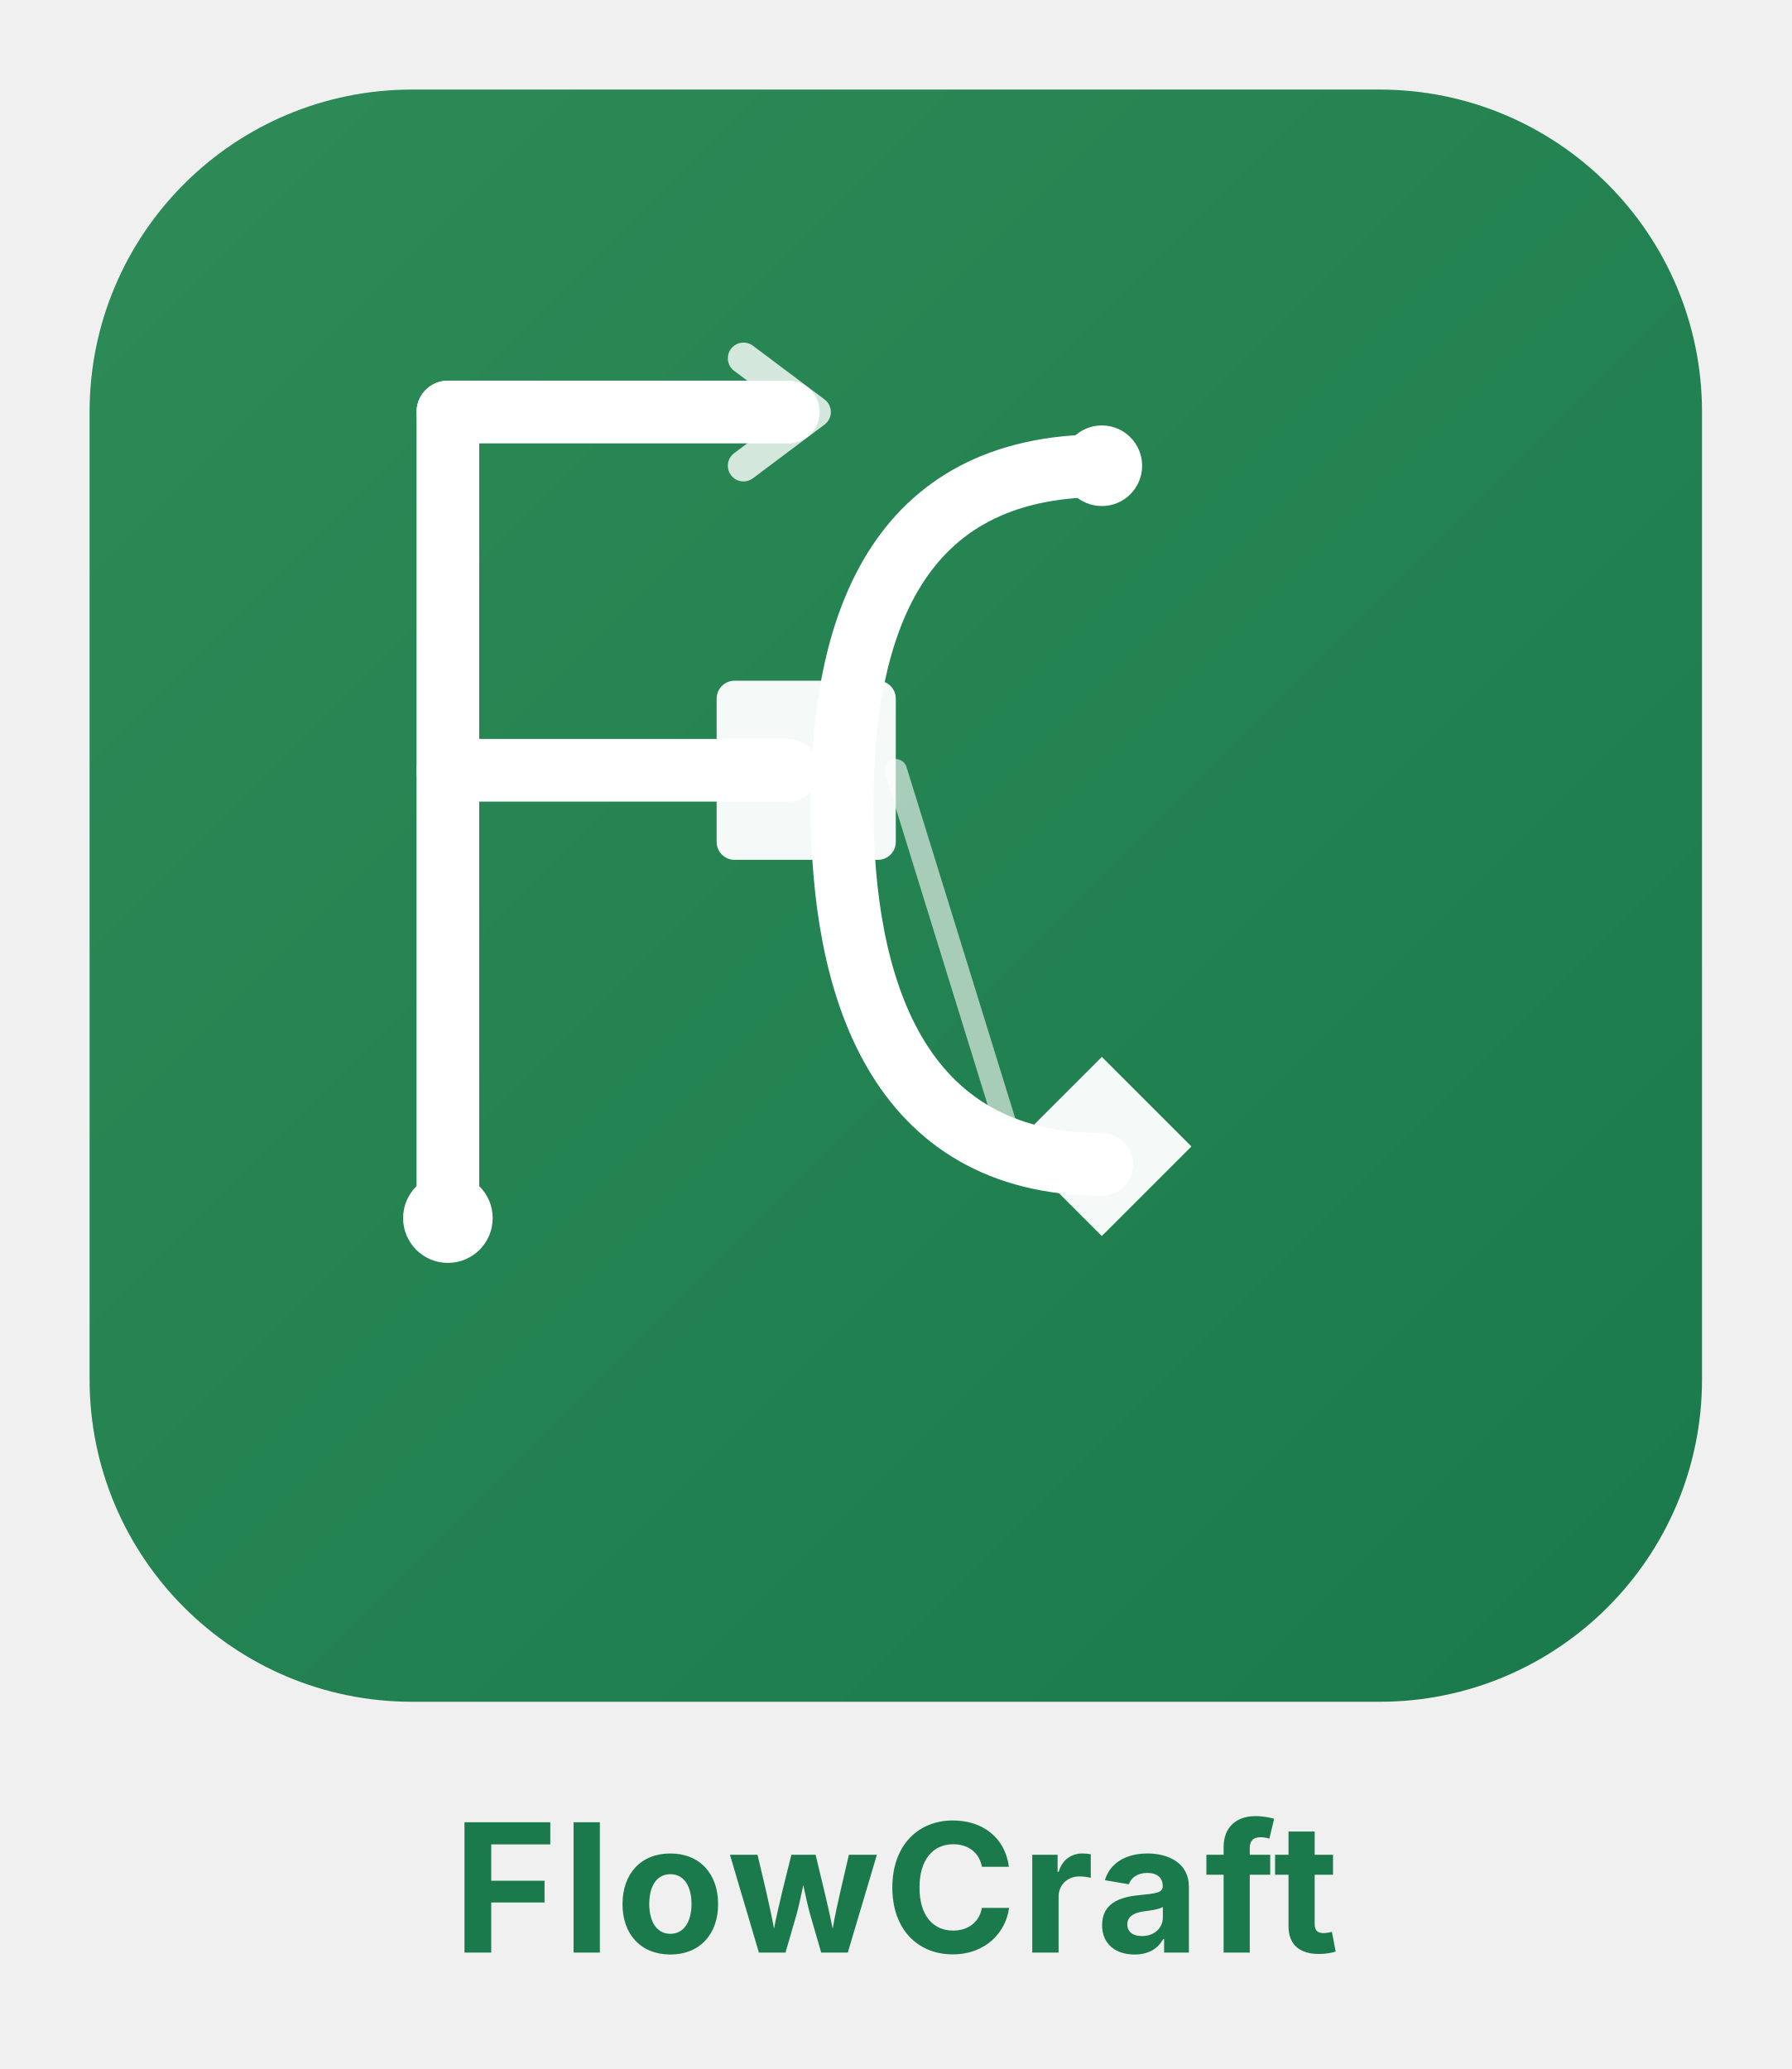
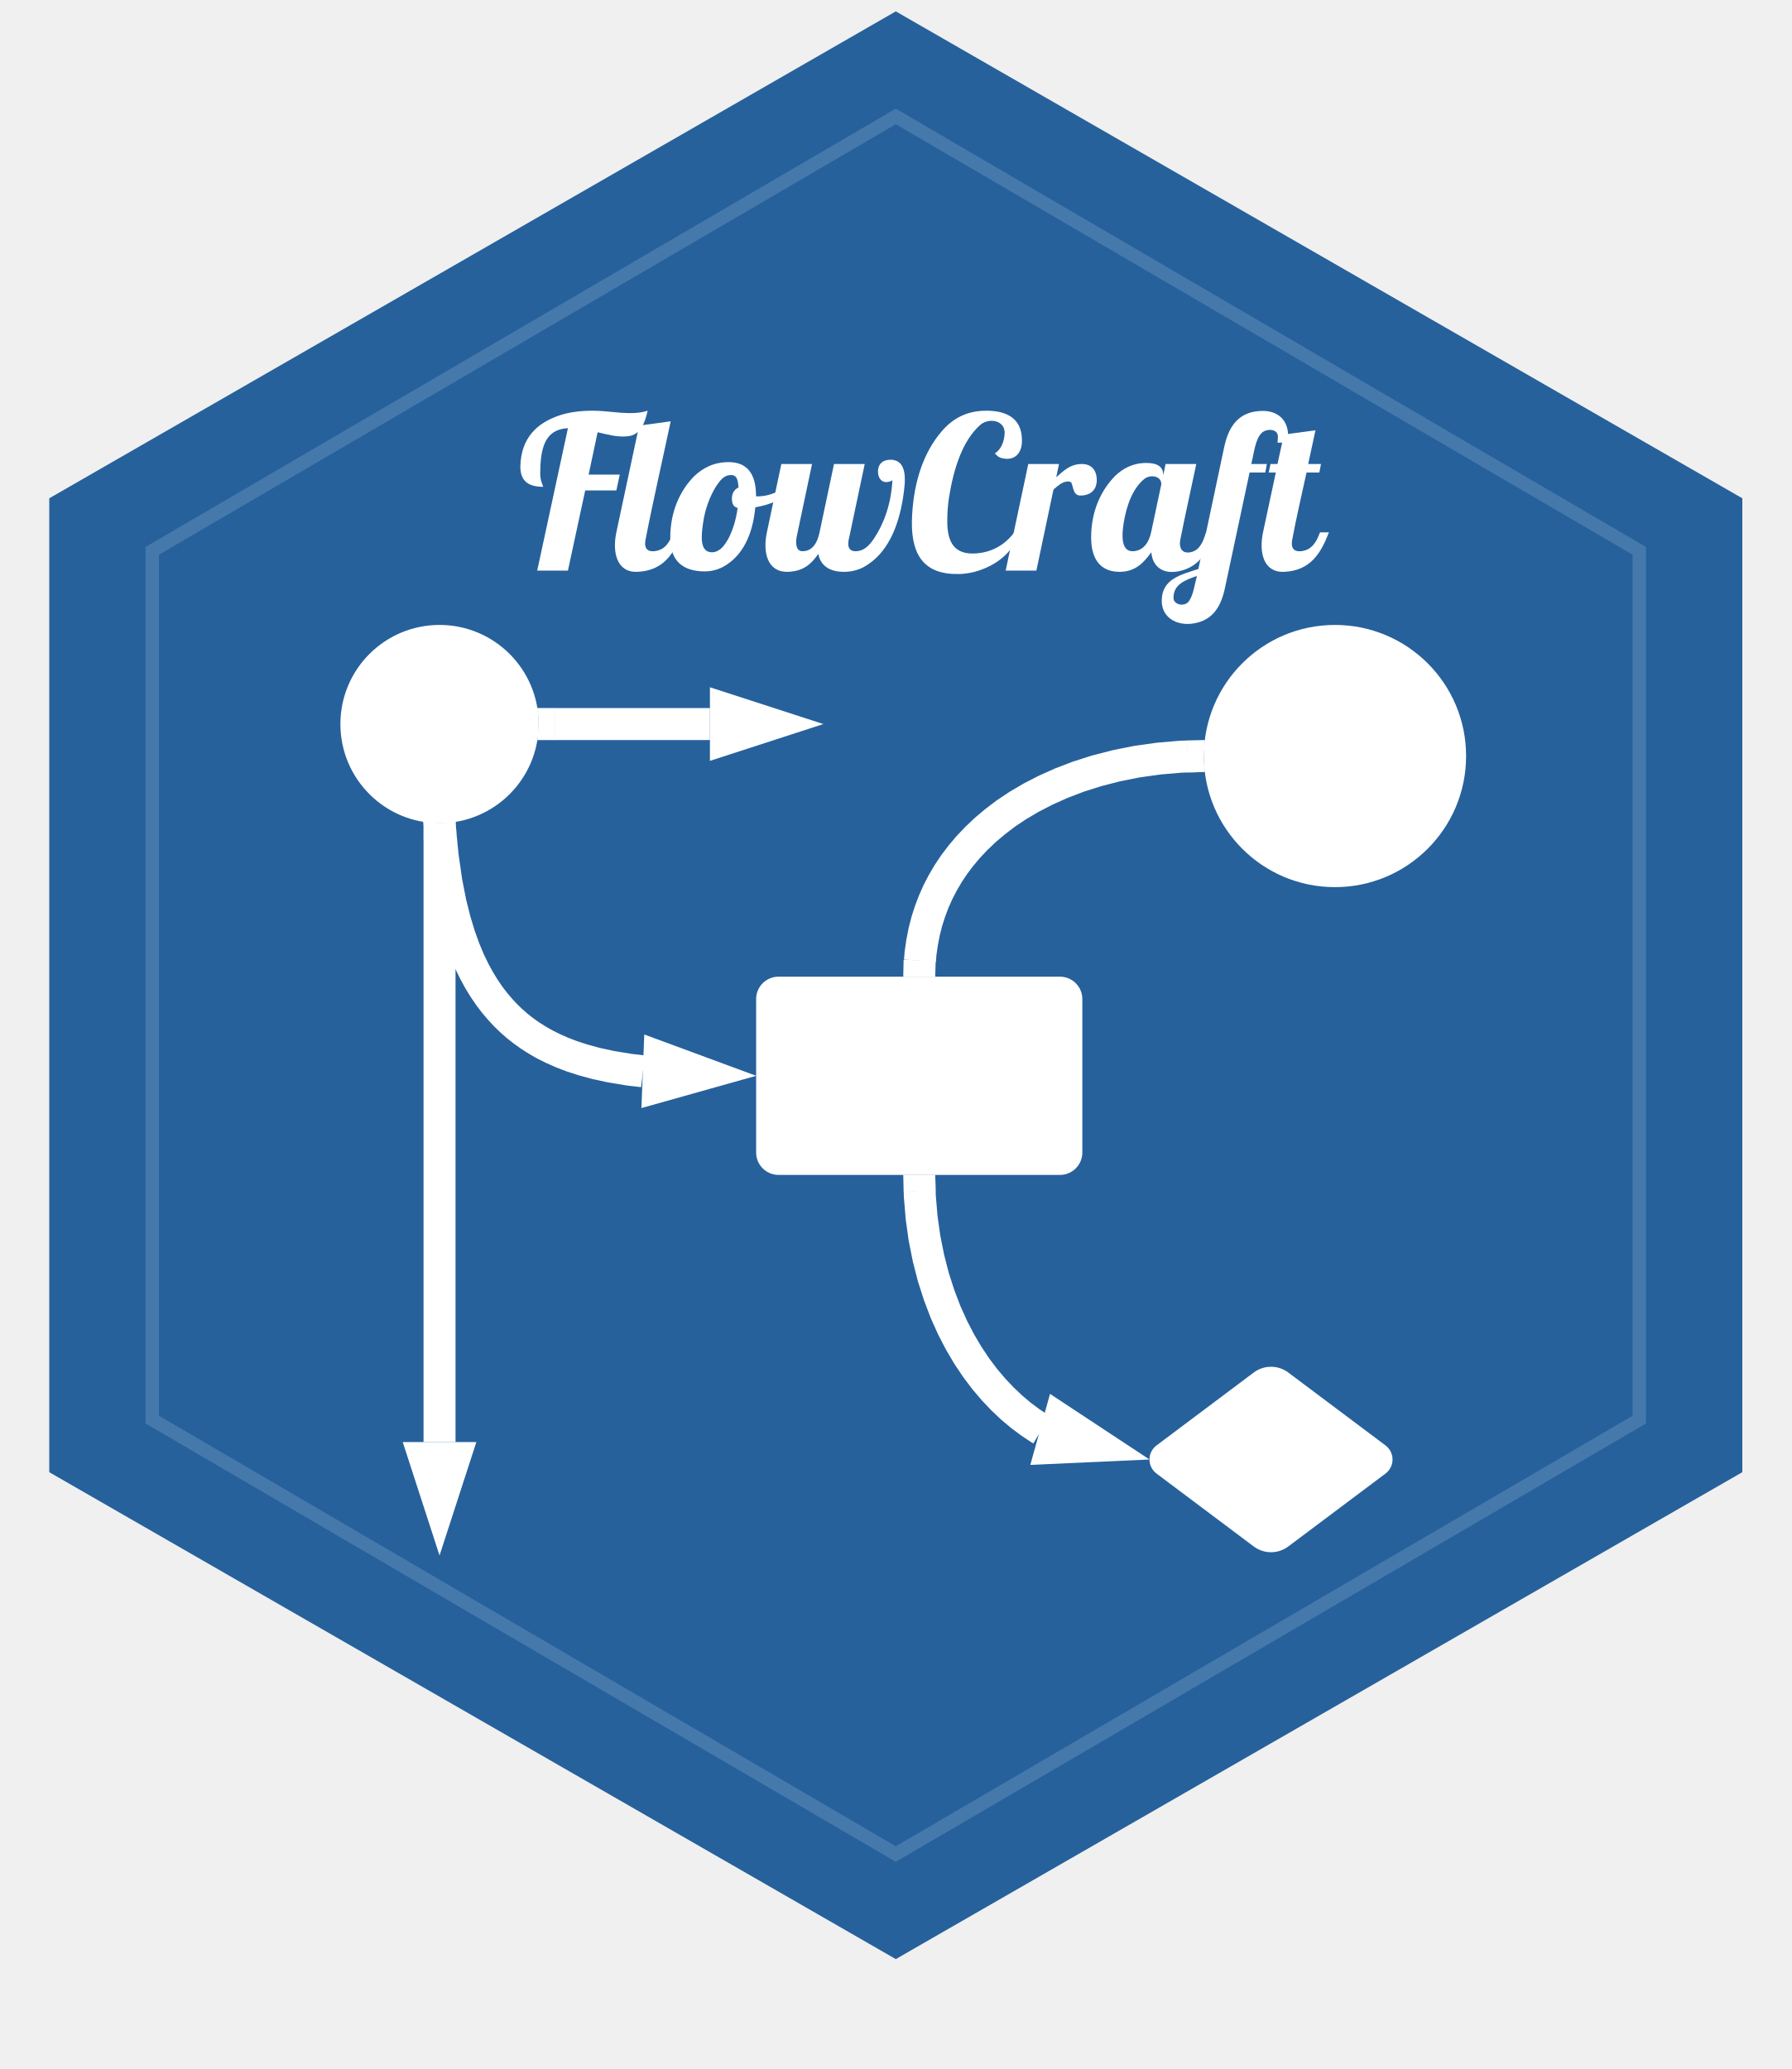
- <svg xmlns="http://www.w3.org/2000/svg" viewBox="0 0 200 231" width="200" height="231">
+ <svg xmlns="http://www.w3.org/2000/svg" xmlns:xlink="http://www.w3.org/1999/xlink" viewBox="0 0 200 231" width="200" height="231">
  <defs>
-     <linearGradient id="bg-grad" x1="0%" y1="0%" x2="100%" y2="100%">
-       <stop offset="0%" stop-color="#2e8b57" />
-       <stop offset="100%" stop-color="#1a7a4c" />
-     </linearGradient>
+     <path fill="#fff" d="M1047-1290c-105 10-197-19-287-39l-86 407h299l-33 152H641L475 0H180l295-1368c-219 10-264 188-266 424-2 62 13 100 29 139-142 1-222-55-220-199 8-270 158-414 376-487 89-30 196-45 323-45 168 0 367 52 524 0-28 117-65 234-194 246" id="b" />
+     <path fill="#fff" d="M362-186c108-9 153-92 185-181h86C557-168 456 1 203 12 6 21-41-173 0-367l219-1026 303-41c-80 380-168 758-242 1140-14 70 11 114 82 108" id="c" />
+     <path fill="#fff" d="M795-713c143 4 247-64 338-121l18 56c-81 86-218 146-363 170-25 267-125 472-311 573C421-6 362 8 299 8 86 6-29-98-29-315c0-253 95-455 229-591 79-75 183-136 332-136 176 0 264 110 263 329zM286-456c-16 116-39 288 95 280 70-7 110-66 144-123 44-80 79-190 93-303-40-9-54-41-55-86-1-57 26-93 64-111-6-63-11-122-78-119-66 3-101 56-135 104-61 96-110 224-128 358" id="d" />
+     <path fill="#fff" d="M287-328c-12 60-10 142 55 142 104 0 145-93 164-181l139-657h295L793-328c-20 73-20 142 59 142 87 0 140-66 181-128 95-144 162-334 173-556-11 15-40 19-65 20-52-5-72-50-74-104 2-71 47-113 127-111 161 8 138 208 115 359-45 295-158 553-382 674-56 29-119 44-188 44-135 0-223-58-245-172C428-64 351 7 203 12 6 18-41-173 0-367l139-657h295" id="e" />
+     <path fill="#fff" d="M625-164c183-2 315-91 399-205l47 21C996-162 841-43 642 12c-56 14-108 21-155 21C161 39 35-144 39-471c8-344 98-624 253-826 101-132 236-239 462-239 198 0 338 76 342 274 7 130-68 217-200 180-21-6-41-21-60-44 56-35 88-102 94-189 8-131-153-157-236-83-170 152-254 419-299 699-11 75-16 147-16 216-2 191 54 321 246 319" id="f" />
+     <path fill="#fff" d="M797-870c0 91-55 145-148 149-80 5-73-73-97-125-26-22-78-3-101 12-21 14-45 33-70 56L217 0H-78l217-1024h295l-26 127c67-57 130-127 247-127 92 0 142 62 142 154" id="g" />
+     <path fill="#fff" d="M911-174c104-9 137-104 166-193h86C1095-185 1013-32 812 7 660 37 562-40 551-176 482-83 404 12 246 12 56 12-27-118-27-317c0-258 97-457 231-593 71-68 165-123 296-124 100 0 167 29 166 119l22-109h295c-51 243-106 486-154 730-14 71 14 126 82 120zM285-454c-18 113-27 276 94 268 100-7 150-89 170-181l98-462c1-83-107-97-165-50-110 91-170 254-197 425" id="h" />
+     <path fill="#fff" d="M-79 499c-180 49-347-36-347-208C-426 78-239 40-74-16l248-1170c44-205 142-348 373-348 166 0 268 119 235 305h-96c2-21 4-33 4-55 4-80-110-84-156-38-64 63-73 196-100 298h150l-15 82H418L182 164C147 336 73 458-79 499zm-234-237c0 69 108 88 147 34 43-58 56-161 78-245-106 40-225 76-225 211" id="i" />
+     <path fill="#fff" d="M362-186c108-9 153-92 185-181h86C557-168 456 1 203 12 6 21-41-173 0-367l123-575H55l17-82h67l62-283 303-41-70 324h123l-16 82H418c-46 216-98 430-138 648-13 70 11 114 82 108" id="j" />
+     <g id="a">
+       <use transform="matrix(0.03255208,0,0,0.03255208,0,0)" xlink:href="#b" />
+       <use transform="matrix(0.03255208,0,0,0.03255208,30.59896,0)" xlink:href="#c" />
+       <use transform="matrix(0.03255208,0,0,0.03255208,48.40495,0)" xlink:href="#d" />
+       <use transform="matrix(0.03255208,0,0,0.03255208,77.66927,0)" xlink:href="#e" />
+       <use transform="matrix(0.03255208,0,0,0.03255208,121.7448,0)" xlink:href="#f" />
+       <use transform="matrix(0.03255208,0,0,0.03255208,154.8828,0)" xlink:href="#g" />
+       <use transform="matrix(0.03255208,0,0,0.03255208,179.9479,0)" xlink:href="#h" />
+       <use transform="matrix(0.03255208,0,0,0.03255208,215.0065,0)" xlink:href="#i" />
+       <use transform="matrix(0.03255208,0,0,0.03255208,232.8125,0)" xlink:href="#j" />
+     </g>
  </defs>
-   <rect x="10" y="10" width="180" height="180" rx="36" ry="36" fill="url(#bg-grad)" />
-   <g transform="translate(28, 28)">
-     <path d="M22 18 L22 108" fill="none" stroke="#ffffff" stroke-width="7" stroke-linecap="round" />
-     <path d="M22 18 L60 18" fill="none" stroke="#ffffff" stroke-width="7" stroke-linecap="round" />
-     <path d="M22 58 L60 58" fill="none" stroke="#ffffff" stroke-width="7" stroke-linecap="round" />
-     <path d="M95 24 C72 24, 66 42, 66 62 C66 82, 72 102, 95 102" fill="none" stroke="#ffffff" stroke-width="7" stroke-linecap="round" />
-     <rect x="52" y="48" width="20" height="20" rx="2" fill="#ffffff" opacity="0.95" />
-     <polygon points="95,90 105,100 95,110 85,100" fill="#ffffff" opacity="0.95" />
-     <circle cx="22" cy="108" r="5" fill="#ffffff" />
-     <circle cx="95" cy="24" r="4.5" fill="#ffffff" />
-     <path d="M72 58 L85 100" fill="none" stroke="#ffffff" stroke-width="2.5" stroke-linecap="round" opacity="0.6" />
-     <path d="M55 12 L63 18 L55 24" fill="none" stroke="#ffffff" stroke-width="3.5" stroke-linecap="round" stroke-linejoin="round" opacity="0.8" />
+   <polygon points="100,3 193,56.5 193,163.5 100,217 7,163.5 7,56.5" fill="#26619C" stroke="#26619C" stroke-width="3" />
+   <polygon points="100,13 183,61.5 183,158.5 100,207 17,158.5 17,61.5" fill="none" stroke="rgba(255,255,255,0.15)" stroke-width="1.5" />
+   <g transform="translate(38,38) scale(0.357)">
+     <g transform="translate(-469 -200)">
+       <path d="M530 320c0 16.57-13.43 30-30 30s-30-13.43-30-30 13.43-30 30-30 30 13.43 30 30z" stroke="#fff" stroke-width="2" fill="#fff" />
+       <path d="M500 356v188.55" stroke="#fff" stroke-width="10" fill="none" />
+       <path d="M504.98 356.13h-9.96v-5.54l4.96.4 2.27-.08 2.73-.42z" stroke="#fff" stroke-width=".05" fill="#fff" />
+       <path d="M500 563.82l-4.63-14.27h9.26z" stroke="#fff" stroke-width="10" fill="#fff" />
+       <path d="M600 406a6 6 0 0 1 6-6h88a6 6 0 0 1 6 6v48a6 6 0 0 1-6 6h-88a6 6 0 0 1-6-6z" stroke="#fff" stroke-width="2" fill="#fff" />
+       <path d="M500.46 355.98l.5 5.17 1.16 8.12 1.3 6.66 1.4 5.57 1.44 4.75 1.48 4.1 1.5 3.6 1.54 3.2 1.56 2.87 1.58 2.58 1.6 2.36 1.65 2.17 1.7 2 1.73 1.87 1.8 1.75 1.88 1.65 1.97 1.55 2.08 1.48 2.2 1.4 2.38 1.36 2.57 1.28 2.8 1.24 3.12 1.2 3.5 1.13 4.03 1.1 4.77 1.03 5.86.96 4.04.46" stroke="#fff" stroke-width="10" stroke-linejoin="round" fill="none" />
+       <path d="M505.43 355.65l-9.9.92-.56-6 5 .43 2.28-.08 2.7-.42z" stroke="#fff" stroke-width=".05" fill="#fff" />
+       <path d="M582.83 429.36l-14.44 4.06.36-9.26z" stroke="#fff" stroke-width="10" fill="#fff" />
+       <path d="M536 320h48.55" stroke="#fff" stroke-width="10" fill="none" />
+       <path d="M536.13 324.98h-5.54l.4-4.96-.08-2.27-.42-2.73h5.63z" stroke="#fff" stroke-width=".05" fill="#fff" />
+       <path d="M603.82 320l-14.27 4.63v-9.26z" stroke="#fff" stroke-width="10" fill="#fff" />
+       <path d="M820 330c0 22.1-17.9 40-40 40s-40-17.9-40-40 17.9-40 40-40 40 17.9 40 40z" stroke="#fff" stroke-width="2" fill="#fff" />
+       <path d="M734 330.14l-2.12.06-7 .6-6.8.95-6.48 1.3-6.14 1.58-5.75 1.83-5.32 2.04-4.9 2.2-4.5 2.32-4.13 2.43-3.74 2.5-3.4 2.58-3.1 2.62-2.8 2.66-2.55 2.7-2.3 2.74-2.08 2.76-1.87 2.8-1.68 2.87-1.5 2.9-1.32 2.97-1.15 3.04-1 3.13-.82 3.23-.65 3.34-.5 3.47-.17 2.27" stroke="#fff" stroke-width="10" stroke-linejoin="round" fill="none" />
+       <path d="M739 330l.1 2.95.27 2.02-5.36.15-.27-9.95 5.58-.16zM655.1 394l-.12 5h-9.96l.14-5.26z" stroke="#fff" stroke-width=".05" fill="#fff" />
+       <path d="M650.14 466l.05 1.72.55 6.6.9 6.46 1.24 6.2 1.52 5.94 1.8 5.6 2 5.28 2.2 4.9 2.36 4.56 2.48 4.2 2.58 3.86 2.67 3.54 2.75 3.24 2.8 2.95 2.85 2.7 2.9 2.44 2.95 2.2 3 2 .5.3" stroke="#fff" stroke-width="10" stroke-linejoin="round" fill="none" />
+       <path d="M655.12 466l-9.95.27-.15-5.27h9.96z" stroke="#fff" stroke-width=".05" fill="#fff" />
+       <path d="M706.4 545.7l-15 .68 2.48-8.94z" stroke="#fff" stroke-width="10" fill="#fff" />
+       <path d="M755.2 523.6a8 8 0 0 1 9.6 0l30.4 22.8a4.5 4.5 0 0 1 0 7.2l-30.4 22.8a8 8 0 0 1-9.6 0l-30.4-22.8a4.5 4.5 0 0 1 0-7.2z" stroke="#fff" stroke-width="2" fill="#fff" />
+       <path d="M519.7 206a6 6 0 0 1 6-6h248.6a6 6 0 0 1 6 6v81.34a6 6 0 0 1-6 6H525.7a6 6 0 0 1-6-6z" fill="none" />
+       <use xlink:href="#a" transform="matrix(1,0,0,1,524.6858,205) translate(0 67)" />
+     </g>
  </g>
-   <text x="100" y="218" text-anchor="middle" fill="#1a7a4c" font-family="MaruBuri, Inter, system-ui, sans-serif" font-size="20" font-weight="700" letter-spacing="0.5">FlowCraft</text>
</svg>
